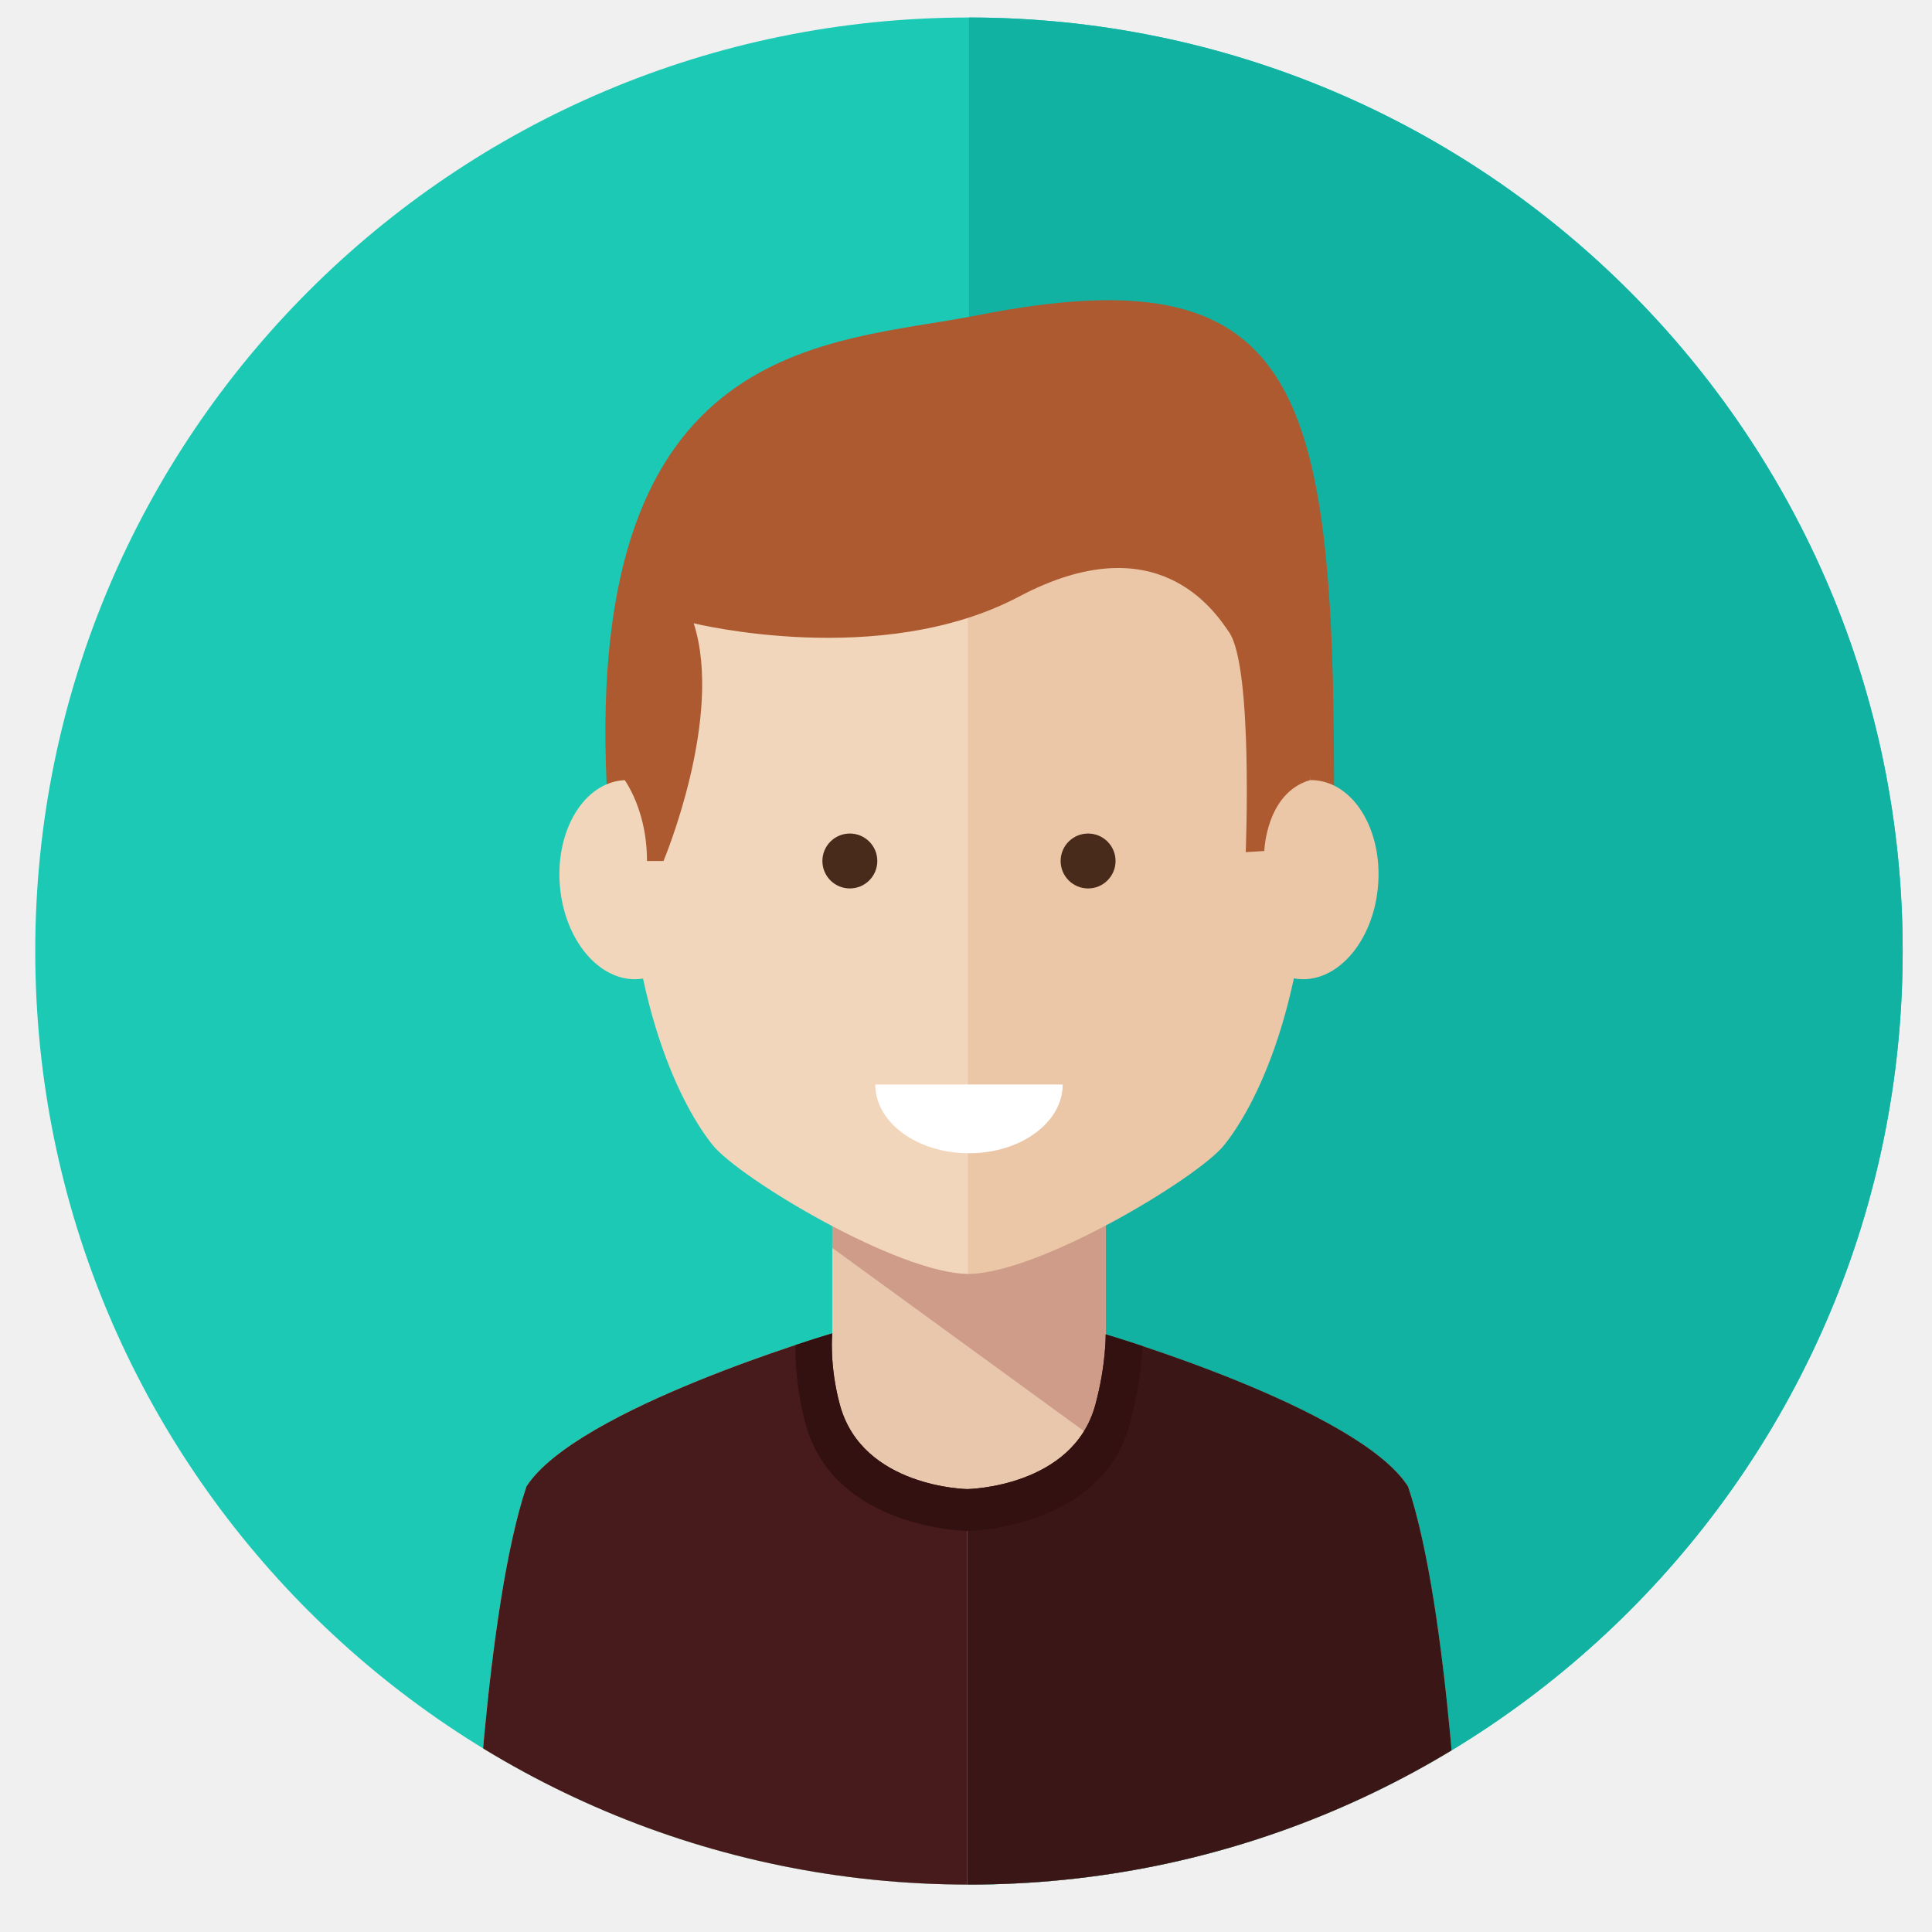
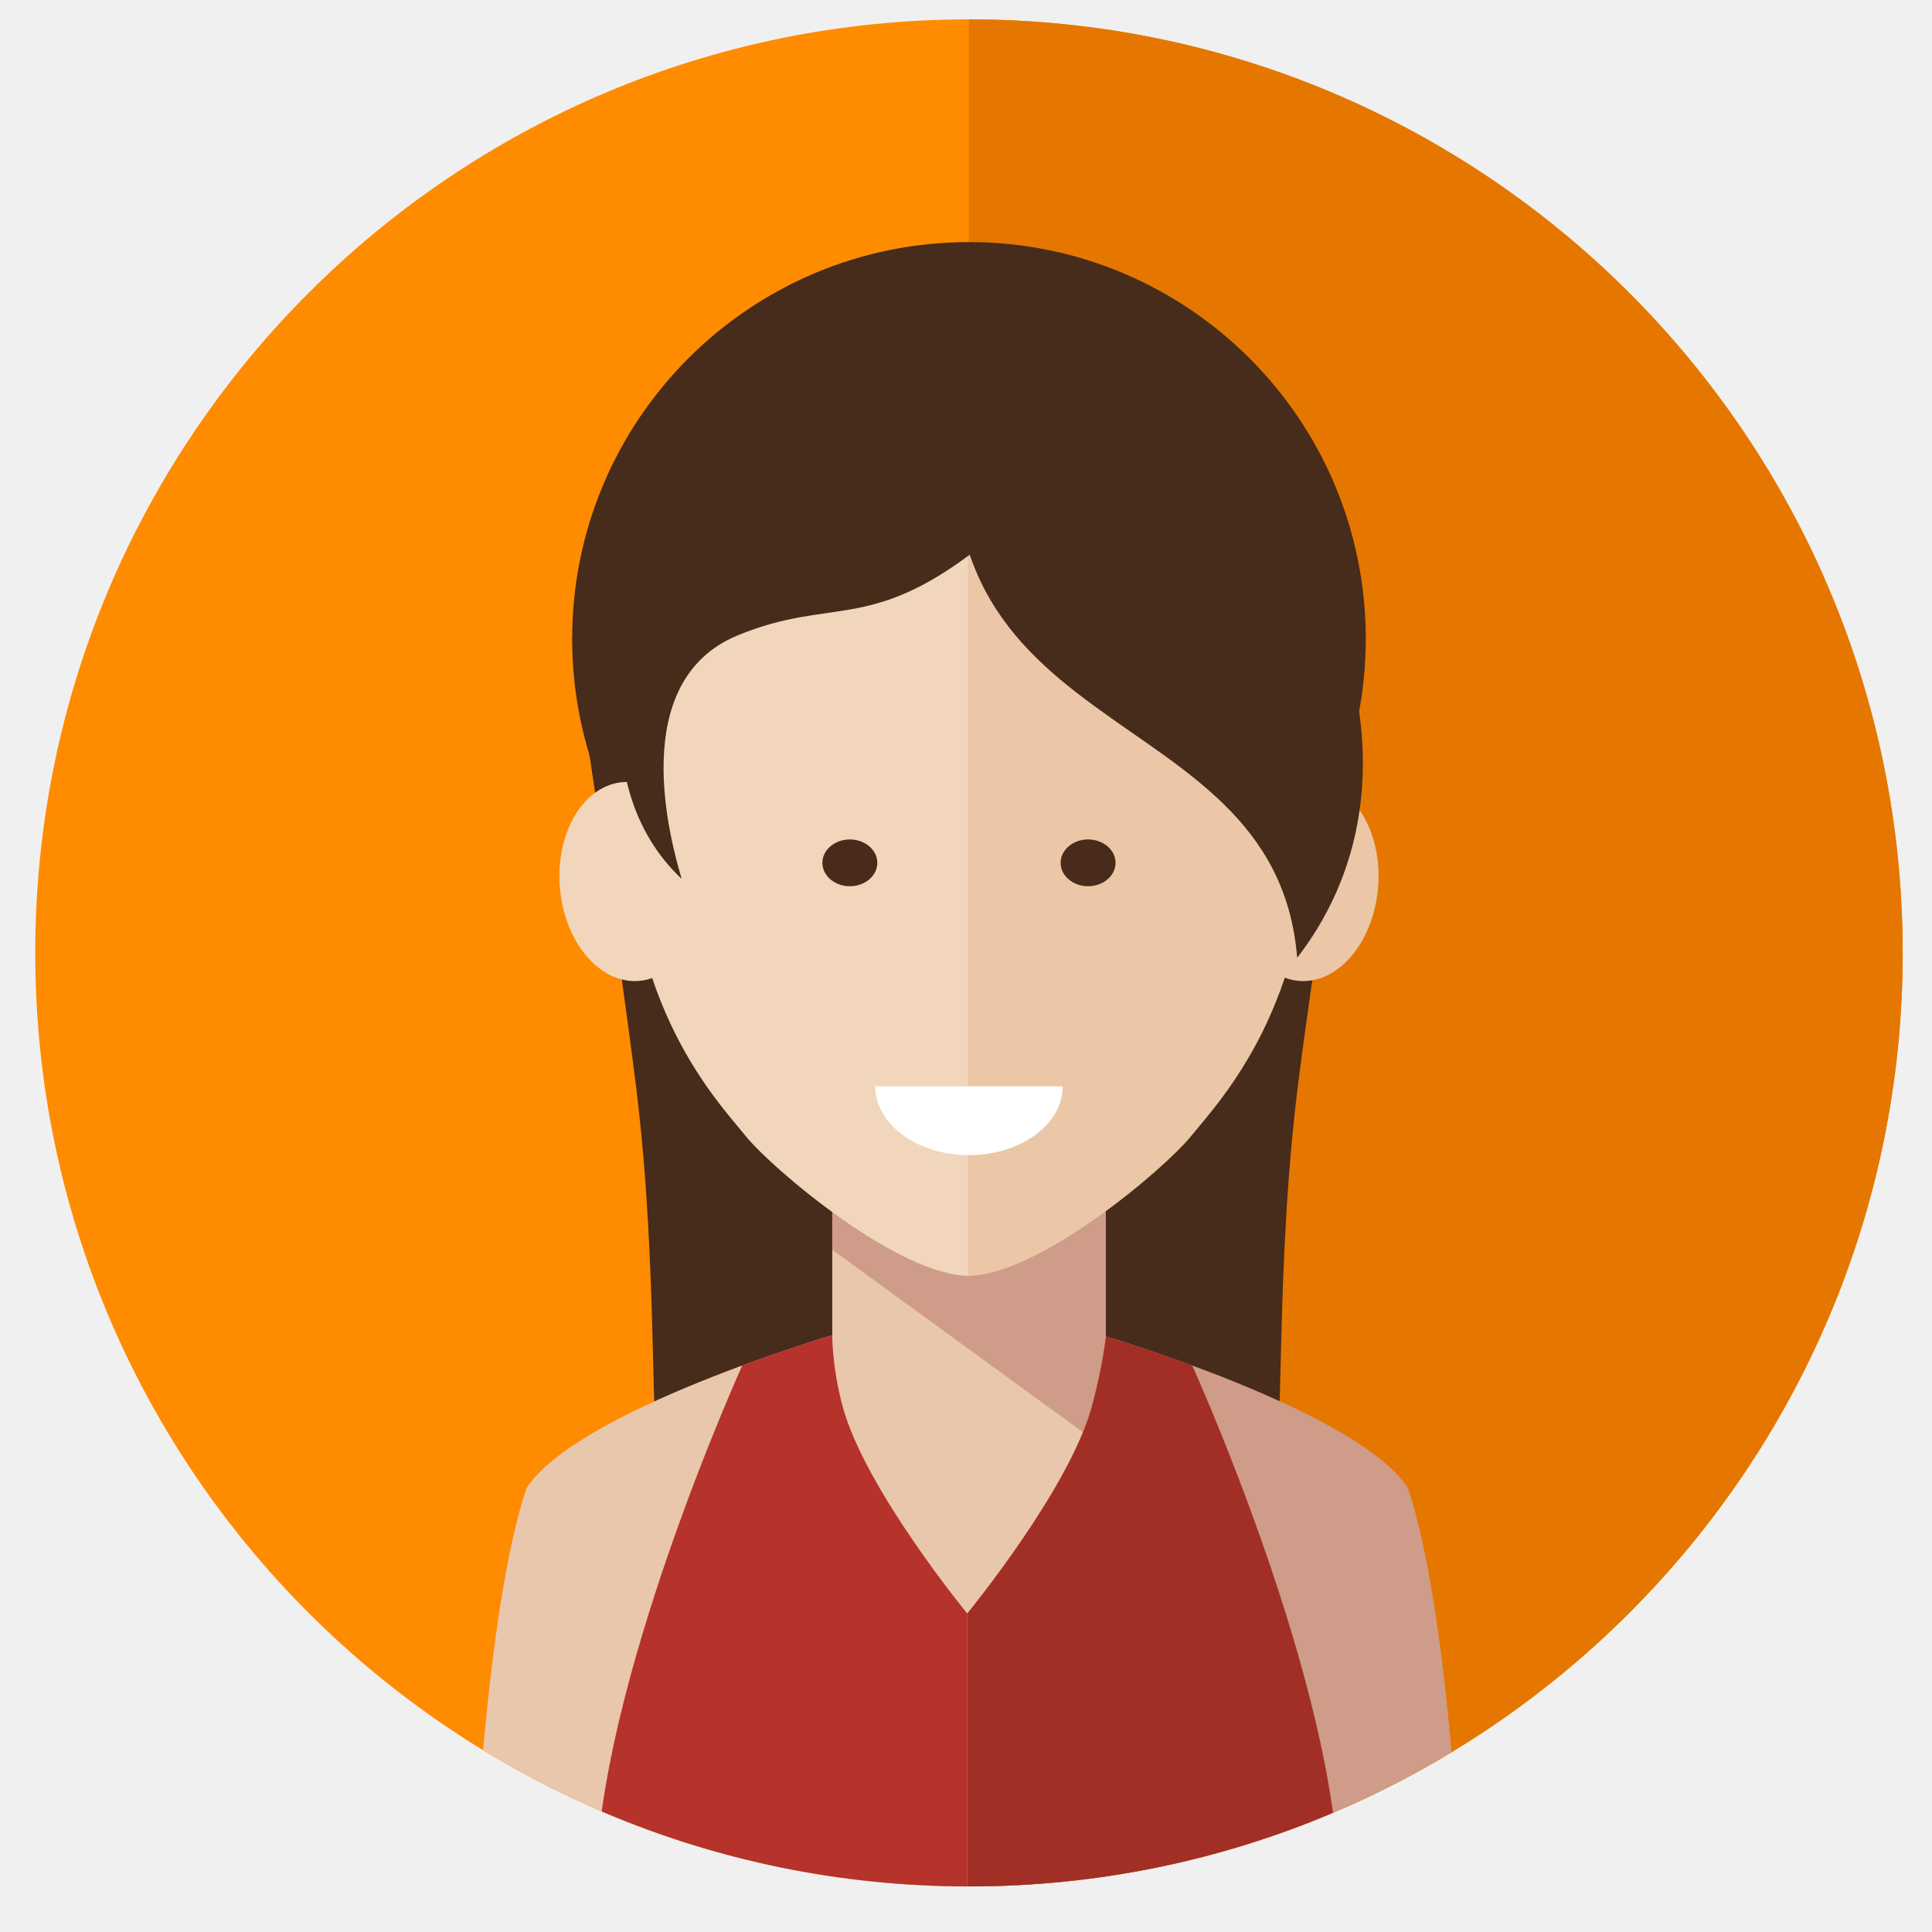
<svg xmlns="http://www.w3.org/2000/svg" xmlns:xlink="http://www.w3.org/1999/xlink" width="255px" height="255px" viewBox="0 0 255 255" version="1.1">
  <defs>
-     <path id="path-1" d="M246.956,124.309 C246.956,56.26 191.782,1.094 123.717,1.094 C55.657,1.094 0.481,56.26 0.481,124.309 C0.481,192.36 55.657,247.525 123.717,247.525 C191.782,247.525 246.956,192.36 246.956,124.309" />
+     <path id="path-1" d="M246.956,123.888 C246.956,55.839 191.782,0.674 123.717,0.674 C55.657,0.674 0.481,55.839 0.481,123.888 C0.481,191.938 55.657,247.104 123.717,247.104 C191.782,247.104 246.956,191.938 246.956,123.888" />
  </defs>
  <g id="Smartphone" stroke="none" stroke-width="1" fill="none" fill-rule="evenodd">
-     <g id="avatars_profile" transform="translate(-621, 0)">
-       <g id="img_profile_avatar_03" transform="translate(624, 0.881356)">
-         <path d="M248.131,124.645 C248.131,56.595 192.955,1.43 124.892,1.43 C56.83,1.43 1.653,56.595 1.653,124.645 C1.653,192.695 56.83,247.859 124.892,247.859 C192.955,247.859 248.131,192.695 248.131,124.645" id="Fill-86" fill="#1BC9B4" />
-         <path d="M248.131,124.645 C248.131,56.595 192.955,1.43 124.892,1.43 L124.892,247.859 C192.955,247.859 248.131,192.695 248.131,124.645" id="Fill-87" fill="#12B2A3" />
-         <g id="Group-105" transform="translate(1.173066, 0.334523)">
+     <g id="avatars_profile" transform="translate(-1245, 0)">
+       <g id="img_profile_avatar_05" transform="translate(1248, 1.881356)">
+         <path d="M248.131,123.89 C248.131,55.84 192.955,0.676 124.892,0.676 C56.83,0.676 1.653,55.84 1.653,123.89 C1.653,191.94 56.83,247.104 124.892,247.104 C192.955,247.104 248.131,191.94 248.131,123.89" id="Fill-154" fill="#FF8B00" />
+         <path d="M248.131,123.89 C248.131,55.84 192.955,0.676 124.892,0.676 L124.892,247.104 C192.955,247.104 248.131,191.94 248.131,123.89" id="Fill-155" fill="#E57700" />
+         <g id="Group-175" transform="translate(1.173066, 0)">
          <mask id="mask-2" fill="white">
            <use xlink:href="#path-1" />
          </mask>
-           <g id="Clip-89" />
-           <path d="M141.766,196.493 L123.491,247.744 L105.674,196.493 L105.674,156.926 L141.766,156.926 L141.766,196.493" id="Fill-88" fill="#E9C7AC" mask="url(#mask-2)" />
-           <path d="M141.766,189.761 L105.674,163.487 L105.674,156.926 L141.766,156.926 L141.766,189.761" id="Fill-90" fill="#CE9C88" mask="url(#mask-2)" />
-           <path d="M123.491,247.744 L123.491,198.459 C123.491,198.459 110.026,195.12 107.06,184.216 C105.633,178.976 105.674,174.772 105.674,174.772 C105.674,174.772 71.884,184.712 65.312,194.981 C59.844,211.259 58.343,247.744 58.343,247.744 L123.491,247.744" id="Fill-91" fill="#E9C7AC" mask="url(#mask-2)" />
-           <path d="M123.491,247.744 L123.491,198.459 C123.491,198.459 137.728,195.357 140.697,184.454 C142.122,179.214 141.309,174.772 141.309,174.772 C141.309,174.772 175.099,184.712 181.671,194.981 C187.14,211.259 188.64,247.744 188.64,247.744 L123.491,247.744" id="Fill-92" fill="#CE9C88" mask="url(#mask-2)" />
-           <path d="M123.491,247.744 L123.491,195.326 C123.491,195.326 109.652,195.12 106.686,184.216 C105.259,178.976 105.674,174.772 105.674,174.772 C105.674,174.772 71.884,184.712 65.312,194.981 C59.844,211.259 58.343,247.744 58.343,247.744 L123.491,247.744" id="Fill-93" fill="#471B1B" mask="url(#mask-2)" />
-           <path d="M123.491,247.744 L123.491,195.326 C123.491,195.326 137.426,195.12 140.395,184.216 C141.821,178.976 141.766,174.909 141.766,174.909 C141.766,174.909 175.099,184.712 181.671,194.981 C187.14,211.259 188.64,247.744 188.64,247.744 L123.491,247.744" id="Fill-94" fill="#3A1616" mask="url(#mask-2)" />
-           <path d="M100.814,176.313 C100.785,178.362 100.938,182.257 102.165,186.759 C105.93,200.595 123.491,200.855 123.491,200.855 C123.491,200.855 141.173,200.595 144.944,186.759 C146.165,182.264 146.527,178.456 146.634,176.454 C143.666,175.468 141.766,174.909 141.766,174.909 C141.766,174.909 141.821,178.976 140.395,184.216 C137.426,195.12 123.491,195.326 123.491,195.326 C123.491,195.326 109.652,195.12 106.686,184.216 C105.259,178.976 105.674,174.772 105.674,174.772 C105.674,174.772 103.777,175.332 100.814,176.313" id="Fill-95" fill="#331111" mask="url(#mask-2)" />
-           <path d="M171.906,102.482 C171.906,49.339 167.037,32.065 124.809,40.4 C105.327,44.245 73.157,43.057 75.896,102.303 C77.185,130.17 94.926,133.676 123.719,133.676 C152.514,133.676 171.906,130.378 171.906,102.482" id="Fill-96" fill="#AD5A31" mask="url(#mask-2)" />
-           <path d="M123.719,50.469 C106.196,50.469 78.484,60.121 78.484,105.345 C78.484,131.457 86.088,145.219 89.918,149.951 C93.444,154.305 114.427,166.929 123.719,166.929 L123.719,50.469" id="Fill-97" fill="#F1D6BB" mask="url(#mask-2)" />
-           <path d="M69.766,116.13 C68.993,108.903 72.548,102.492 77.702,101.805 C82.861,101.121 87.666,106.424 88.439,113.65 C89.213,120.872 85.656,127.285 80.502,127.971 C75.345,128.655 70.54,123.352 69.766,116.13" id="Fill-98" fill="#F1D6BB" mask="url(#mask-2)" />
-           <path d="M123.577,50.469 C141.1,50.469 168.812,60.121 168.812,105.345 C168.812,131.457 161.207,145.219 157.377,149.951 C153.855,154.305 132.869,166.929 123.577,166.929 L123.577,50.469" id="Fill-99" fill="#EBC7A7" mask="url(#mask-2)" />
-           <path d="M177.672,116.13 C178.446,108.903 174.89,102.492 169.737,101.805 C164.578,101.121 159.773,106.424 158.999,113.65 C158.226,120.872 161.781,127.285 166.937,127.971 C172.094,128.655 176.899,123.352 177.672,116.13" id="Fill-100" fill="#EBC7A7" mask="url(#mask-2)" />
-           <path d="M123.719,151 C130.551,151 136.088,146.939 136.088,141.924 L111.351,141.924 C111.351,146.939 116.887,151 123.719,151" id="Fill-101" fill="#FFFFFF" mask="url(#mask-2)" />
-           <path d="M143.066,112.424 C143.066,114.426 141.444,116.048 139.441,116.048 C137.439,116.048 135.817,114.426 135.817,112.424 C135.817,110.422 137.439,108.8 139.441,108.8 C141.444,108.8 143.066,110.422 143.066,112.424" id="Fill-102" fill="#482B1B" mask="url(#mask-2)" />
-           <path d="M111.621,112.424 C111.621,114.426 109.999,116.048 107.996,116.048 C105.994,116.048 104.372,114.426 104.372,112.424 C104.372,110.422 105.994,108.8 107.996,108.8 C109.999,108.8 111.621,110.422 111.621,112.424" id="Fill-103" fill="#482B1B" mask="url(#mask-2)" />
-           <path d="M81.22,112.424 L83.402,112.424 C83.402,112.424 91.379,93.47 87.39,81.049 C87.39,81.049 112.085,87.183 130.338,77.52 C148.59,67.86 156.196,79.508 158.062,82.246 C161.229,86.892 160.247,111.258 160.247,111.258 L162.701,111.104 C162.701,111.104 162.921,103.435 168.751,101.747 C168.751,101.747 175.101,45.316 123.577,45.316 C72.052,45.316 77.727,100.983 77.727,100.983 C77.727,100.983 81.22,105.002 81.22,112.424" id="Fill-104" fill="#AD5A31" mask="url(#mask-2)" />
+           <g id="Clip-157" />
+           <path d="M123.18,192.186 C123.18,192.186 160.095,198.728 163.776,192.369 C165.474,189.438 164.042,166.056 167.159,141.21 C169.696,120.988 176.09,82.434 176.09,82.434 L123.18,82.434 L123.18,192.186" id="Fill-156" fill="#472B1B" mask="url(#mask-2)" />
+           <path d="M123.719,192.186 C123.719,192.186 86.803,198.728 83.122,192.369 C81.424,189.438 82.858,166.056 79.739,141.21 C77.202,120.988 71.347,82.434 71.347,82.434 L123.719,82.434 L123.719,192.186" id="Fill-158" fill="#472B1B" mask="url(#mask-2)" />
+           <path d="M141.766,196.073 L123.491,247.323 L105.674,196.073 L105.674,156.506 L141.766,156.506 L141.766,196.073" id="Fill-159" fill="#E9C7AC" mask="url(#mask-2)" />
+           <path d="M141.766,189.341 L105.674,163.067 L105.674,156.506 L141.766,156.506 L141.766,189.341" id="Fill-160" fill="#CE9C88" mask="url(#mask-2)" />
+           <path d="M123.491,247.323 L123.491,198.037 C123.491,198.037 110.026,194.7 107.06,183.798 C105.633,178.557 105.674,174.35 105.674,174.35 C105.674,174.35 71.884,184.293 65.312,194.561 C59.844,210.837 58.343,247.323 58.343,247.323 L123.491,247.323" id="Fill-161" fill="#E9C7AC" mask="url(#mask-2)" />
+           <path d="M123.491,247.323 L123.491,211.083 C123.491,211.083 136.953,194.7 139.924,183.798 C141.349,178.557 141.309,174.35 141.309,174.35 C141.309,174.35 175.099,184.293 181.671,194.561 C187.14,210.837 188.64,247.323 188.64,247.323 L123.491,247.323" id="Fill-162" fill="#CE9C88" mask="url(#mask-2)" />
+           <path d="M123.491,247.323 L123.491,211.083 C123.491,211.083 136.953,194.7 139.924,183.798 C141.349,178.557 141.803,174.498 141.803,174.498 C141.803,174.498 146.733,175.948 153.173,178.317 C153.173,178.317 172.512,220.941 172.512,247.323 L123.491,247.323" id="Fill-163" fill="#A22F26" mask="url(#mask-2)" />
+           <path d="M123.491,247.323 L123.491,211.083 C123.491,211.083 110.029,194.7 107.058,183.798 C105.634,178.557 105.674,174.35 105.674,174.35 C105.674,174.35 100.25,175.948 93.809,178.317 C93.809,178.317 74.472,220.941 74.472,247.323 L123.491,247.323" id="Fill-164" fill="#B5332B" mask="url(#mask-2)" />
+           <path d="M176.09,82.434 C176.09,53.515 152.643,30.073 123.719,30.073 C94.797,30.073 71.347,53.515 71.347,82.434 C71.347,111.352 94.797,134.794 123.719,134.794 C152.643,134.794 176.09,111.352 176.09,82.434" id="Fill-165" fill="#472B1B" mask="url(#mask-2)" />
+           <path d="M123.719,50.049 C106.196,50.049 78.484,59.7 78.484,104.925 C78.484,131.036 90.438,143.348 94.267,148.081 C97.793,152.434 114.427,166.508 123.719,166.508 L123.719,50.049" id="Fill-166" fill="#F1D6BB" mask="url(#mask-2)" />
+           <path d="M69.766,115.708 C68.993,108.482 72.548,102.071 77.702,101.385 C82.861,100.701 87.666,106.002 88.439,113.228 C89.213,120.453 85.656,126.863 80.502,127.55 C75.345,128.234 70.54,122.933 69.766,115.708" id="Fill-167" fill="#F1D6BB" mask="url(#mask-2)" />
+           <path d="M123.577,50.049 C141.1,50.049 168.812,59.7 168.812,104.925 C168.812,131.036 156.857,143.348 153.027,148.081 C149.505,152.434 132.869,166.508 123.577,166.508 L123.577,50.049" id="Fill-168" fill="#EBC7A7" mask="url(#mask-2)" />
+           <path d="M177.672,115.708 C178.446,108.482 174.89,102.071 169.737,101.385 C164.578,100.701 159.773,106.002 158.999,113.228 C158.226,120.453 161.781,126.863 166.937,127.55 C172.094,128.234 176.899,122.933 177.672,115.708" id="Fill-169" fill="#EBC7A7" mask="url(#mask-2)" />
+           <path d="M123.719,150.58 C130.551,150.58 136.088,146.518 136.088,141.503 L111.351,141.503 C111.351,146.518 116.887,150.58 123.719,150.58" id="Fill-170" fill="#FFFFFF" mask="url(#mask-2)" />
+           <path d="M123.124,35.821 C122.285,35.714 121.408,35.64 120.467,35.631 C120.467,35.631 90.867,37.848 82.632,76.389 C78.677,79.354 72.461,101.608 85.804,114.123 C84.343,109.23 78.458,88.069 93.174,81.988 C105.494,76.897 110.434,81.611 124.602,70.742 C132.876,64.393 135.85,51.627 134.02,44.494 C130.729,35.631 122.328,35.963 123.124,35.821" id="Fill-171" fill="#472B1B" mask="url(#mask-2)" />
+           <path d="M123.372,45.069 C112.485,97.962 164.137,88.54 167.037,124.536 C192.41,91.678 157.31,40.371 123.372,45.069" id="Fill-172" fill="#472B1B" mask="url(#mask-2)" />
+           <path d="M143.066,112.003 C143.066,113.708 141.444,115.089 139.441,115.089 C137.439,115.089 135.817,113.708 135.817,112.003 C135.817,110.299 137.439,108.916 139.441,108.916 C141.444,108.916 143.066,110.299 143.066,112.003" id="Fill-173" fill="#482B1B" mask="url(#mask-2)" />
+           <path d="M111.621,112.003 C111.621,113.708 109.999,115.089 107.996,115.089 C105.994,115.089 104.372,113.708 104.372,112.003 C104.372,110.299 105.994,108.916 107.996,108.916 C109.999,108.916 111.621,110.299 111.621,112.003" id="Fill-174" fill="#482B1B" mask="url(#mask-2)" />
        </g>
      </g>
    </g>
  </g>
</svg>
